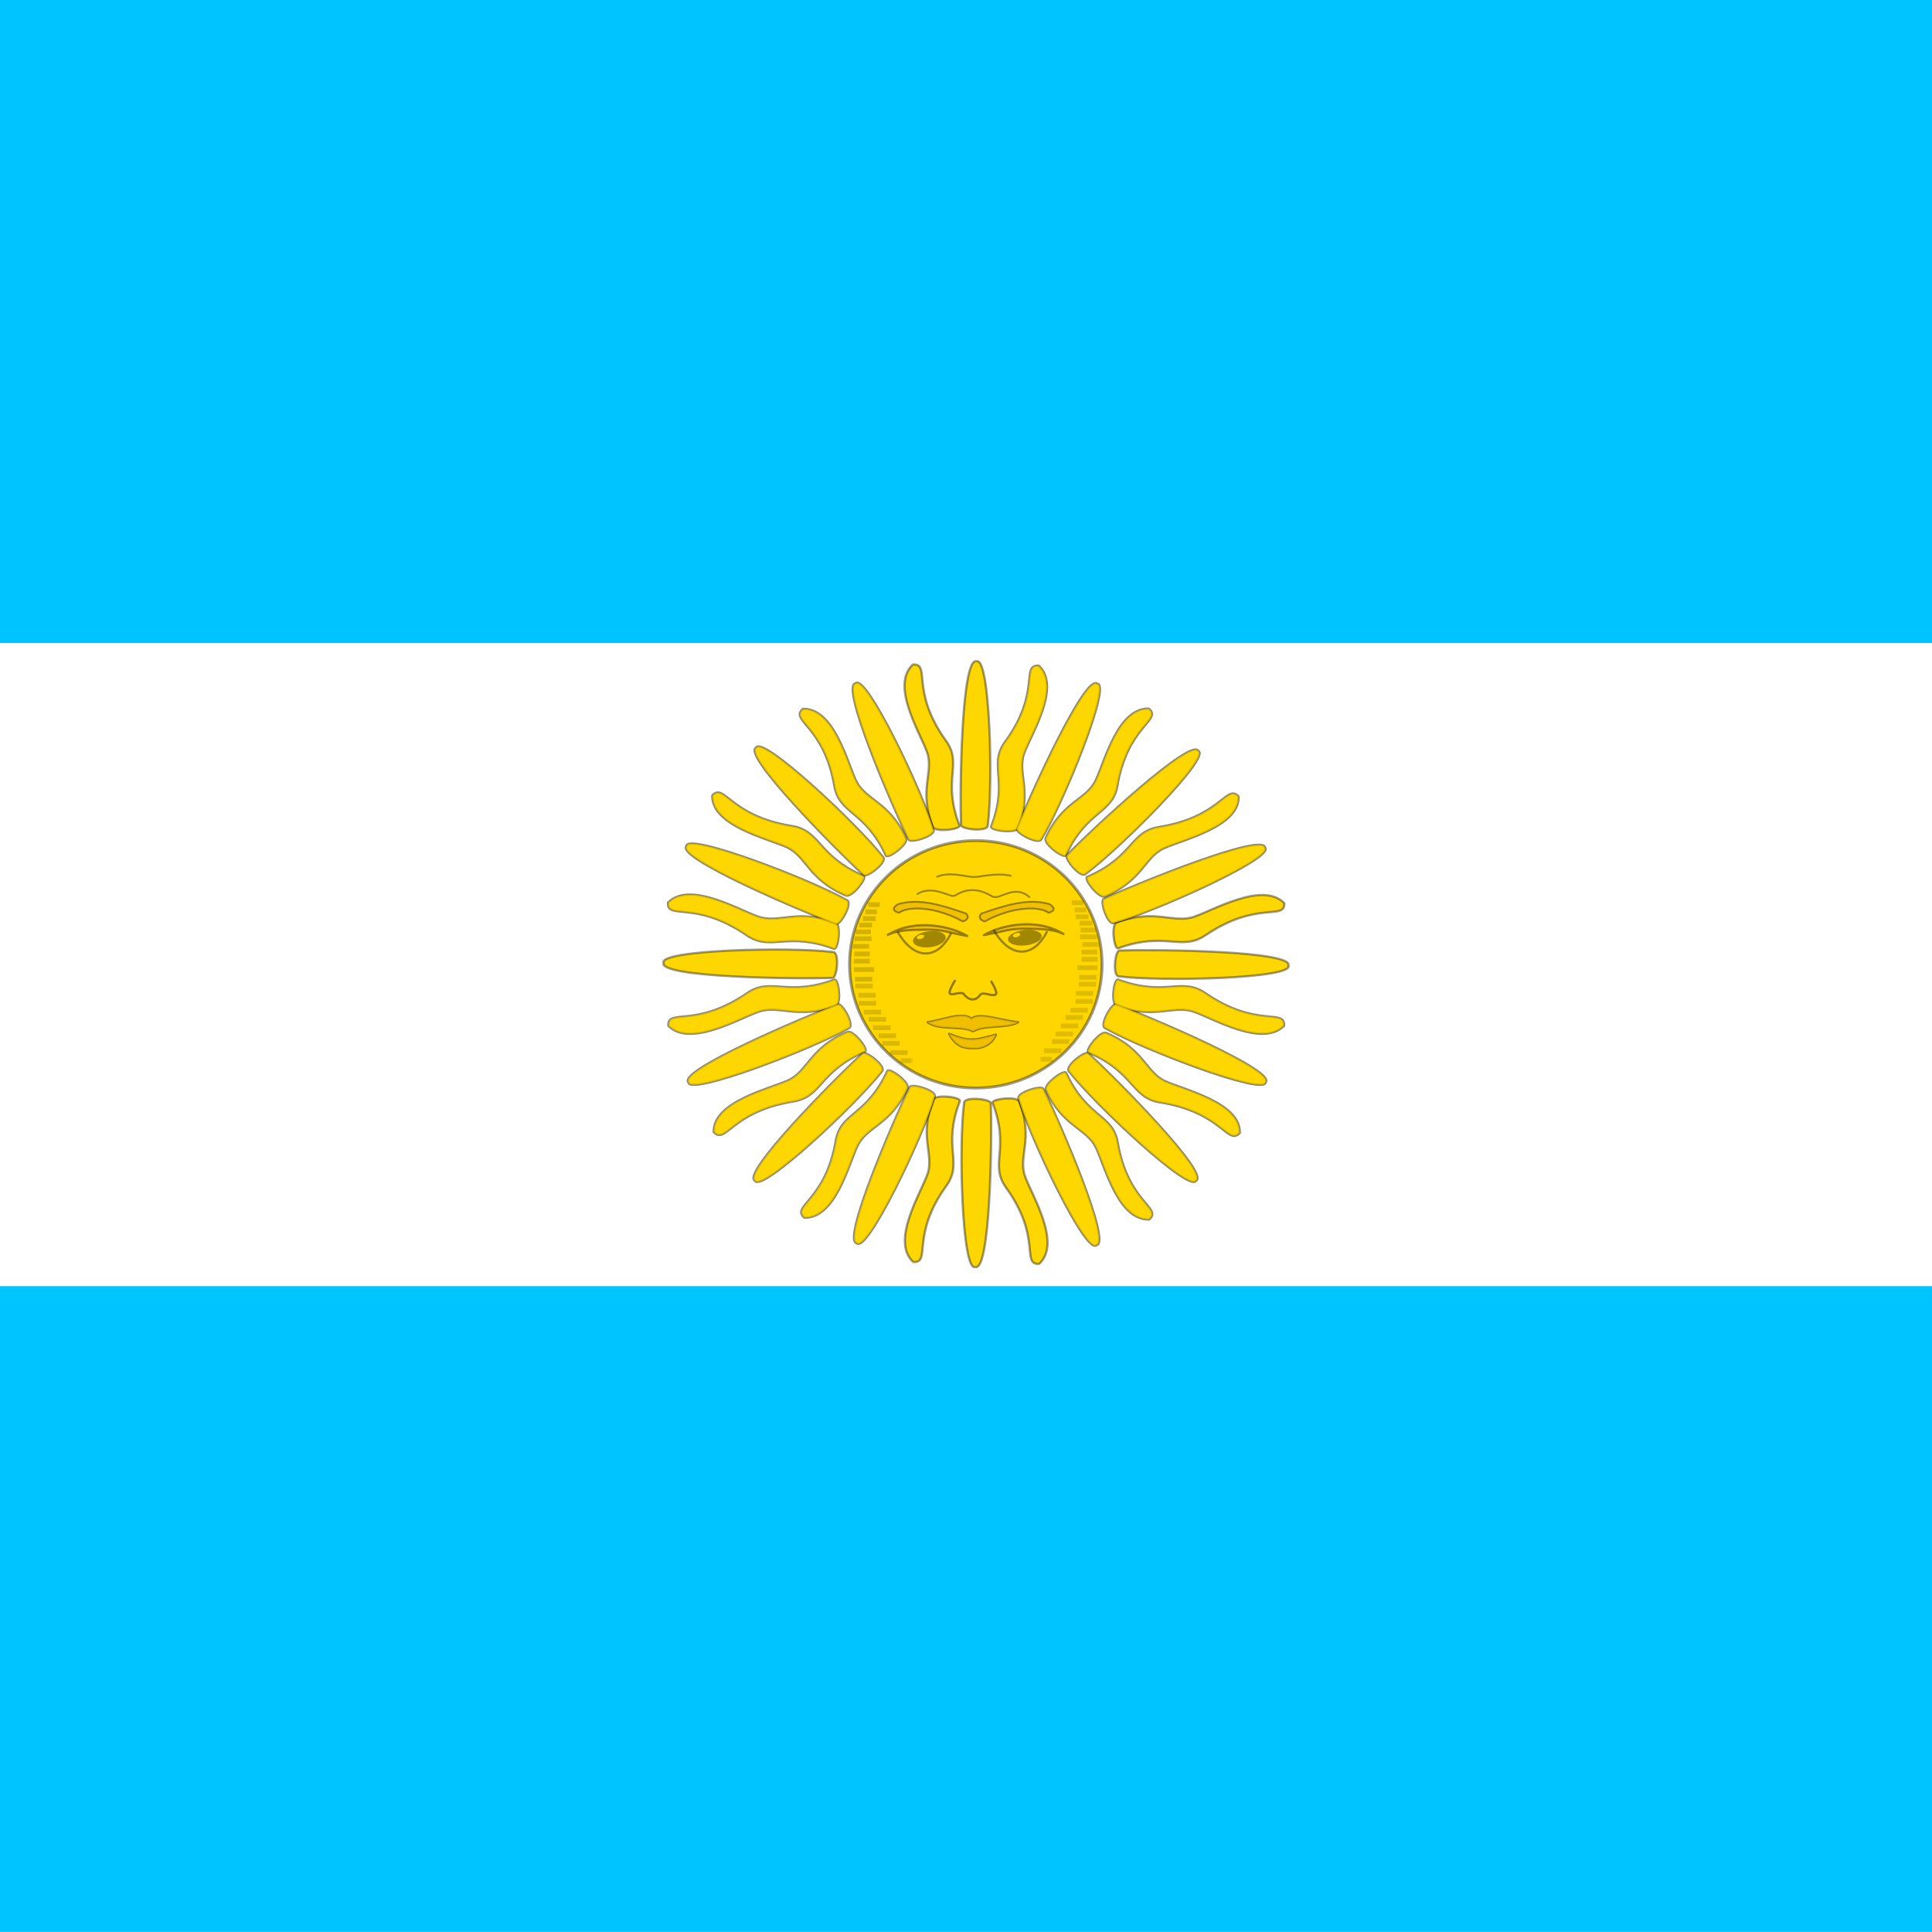
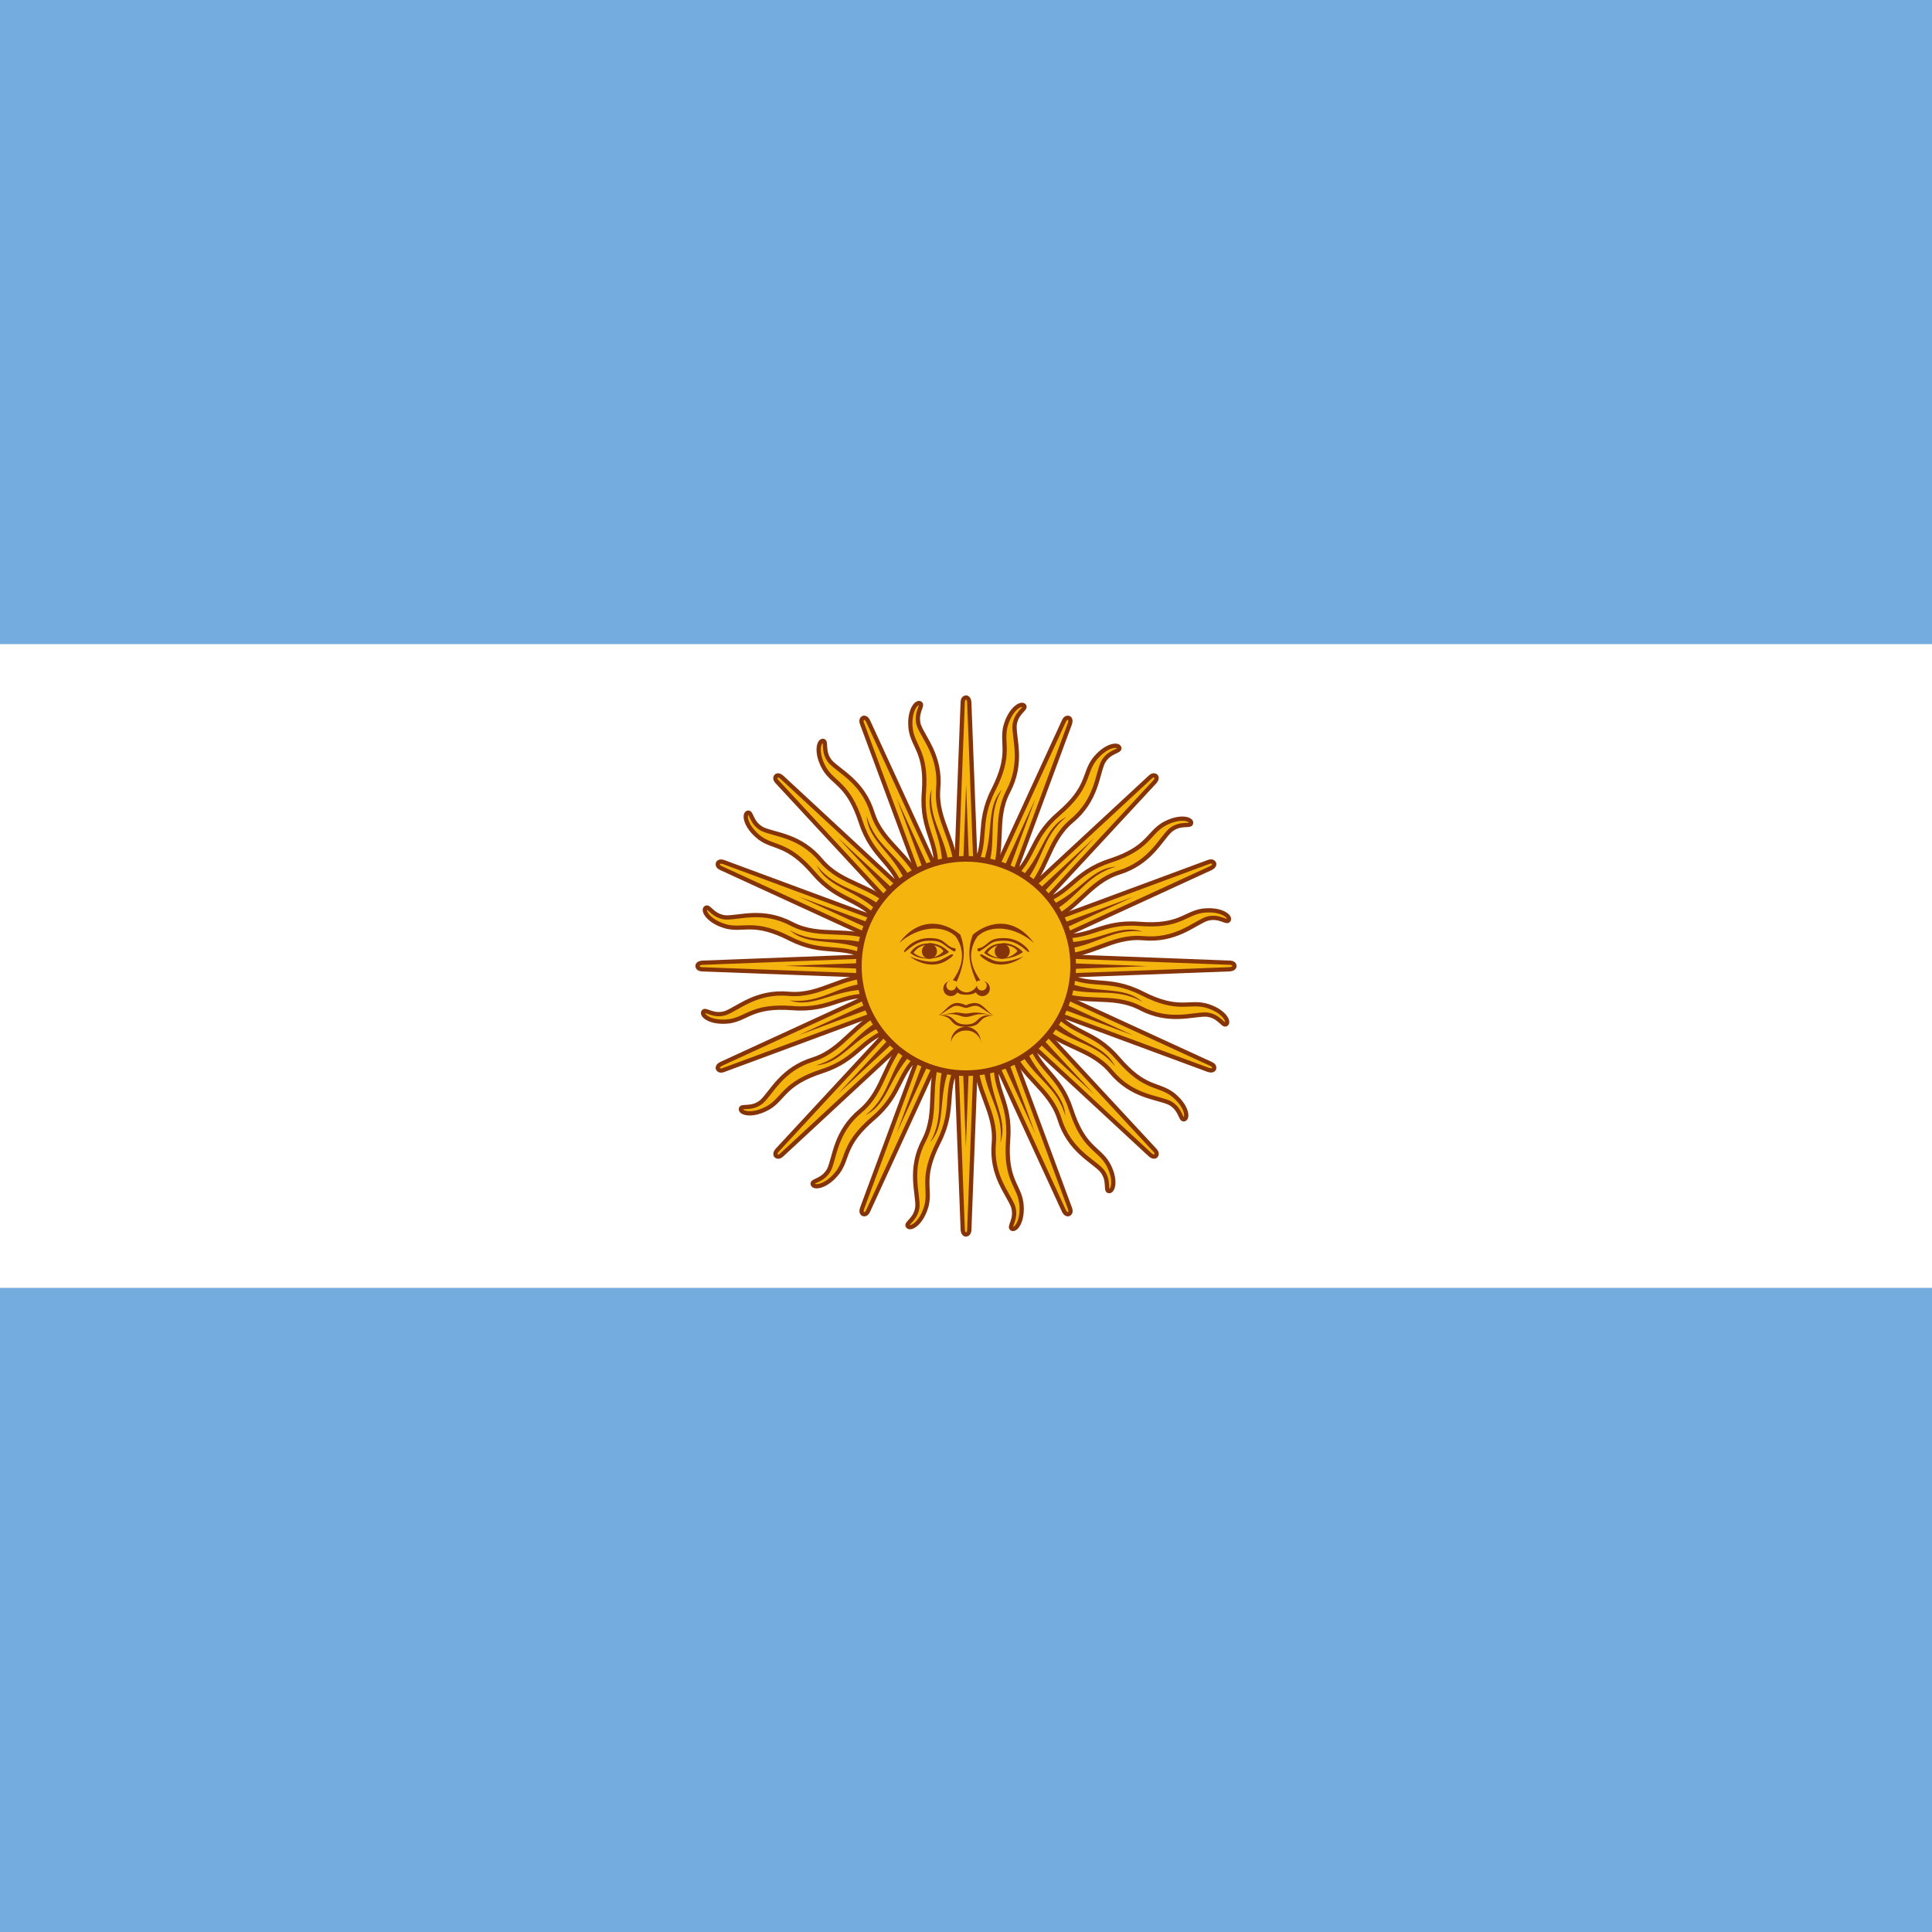
- <svg xmlns="http://www.w3.org/2000/svg" height="512" width="512">
-   <g fill-rule="evenodd" stroke-width="1pt">
-     <path fill="#00c4ff" d="M0-.01h512.003v171.125H0z" />
-     <path fill="#fff" d="M0 170.413h512.003v171.124H0z" />
-     <path fill="#00c4ff" d="M0 340.846h512.003V511.97H0z" />
+ <svg xmlns="http://www.w3.org/2000/svg" xmlns:xlink="http://www.w3.org/1999/xlink" id="flag-icon-css-ar" viewBox="0 0 512 512">
+   <path fill="#74acdf" d="M0 0h512v512H0z" />
+   <path fill="#fff" d="M0 170.7h512v170.6H0z" />
+   <g id="c" transform="translate(-153.6) scale(1.024)">
+     <path id="a" fill="#f6b40e" stroke="#85340a" stroke-width="1.1" d="M396.8 251.3l28.5 62s.5 1.2 1.3.9c.8-.4.3-1.5.3-1.5l-23.7-64m-.7 24.1c-.4 9.4 5.4 14.6 4.7 23-.8 8.5 3.8 13.2 5 16.5 1 3.3-1.3 5.2-.3 5.7s3-2.1 2.4-6.8c-.7-4.6-4.2-6-3.4-16.3.8-10.3-4.2-12.7-3-22" />
+     <use width="100%" height="100%" transform="rotate(22.5 400 250)" xlink:href="#a" />
+     <use width="100%" height="100%" transform="rotate(45 400 250)" xlink:href="#a" />
+     <use width="100%" height="100%" transform="rotate(67.5 400 250)" xlink:href="#a" />
+     <path id="b" fill="#85340a" d="M404.3 274.4c.5 9 5.6 13 4.6 21.3 2.2-6.5-3.1-11.6-2.8-21.2m-7.7-23.8l19.5 42.6-16.3-43.9" />
+     <use width="100%" height="100%" transform="rotate(22.5 400 250)" xlink:href="#b" />
+     <use width="100%" height="100%" transform="rotate(45 400 250)" xlink:href="#b" />
+     <use width="100%" height="100%" transform="rotate(67.5 400 250)" xlink:href="#b" />
  </g>
-   <path d="M382.49 221.33c0 14.564-11.864 26.37-26.5 26.37s-26.498-11.806-26.498-26.37 11.864-26.37 26.5-26.37 26.498 11.806 26.498 26.37z" stroke-opacity=".387" fill-rule="evenodd" transform="matrix(1.2625 0 0 1.2433 -190.84 -19.626)" stroke="#000" stroke-width=".625" fill="#ffd600" />
-   <path d="M364.43 195.28c-4.34-1.05-8.785.422-10.185.318-1.925 0-6.79-1.68-10.185 0M338.71 200.49c4.305-3.01 9.115 1.086 10.394.315 3.492-2.294 6.736-1.868 10.08.21 2.155 1.272 5.914-3.71 10.29.315" stroke-opacity=".387" transform="matrix(.9748 0 0 .9447 -87.223 47.64)" stroke="#000" stroke-width=".5" fill="none" />
-   <path d="M333.88 205.63c2.275-1.855 9.694-1.925 17.324 2.414 1.155-.28 1.89-1.084.945-2.204-5.74-1.995-12.425-4.515-18.585-2.625-1.68 1.19-1.26 1.96.315 2.415z" stroke-opacity=".387" fill-rule="evenodd" transform="matrix(.9748 0 0 .9447 -87.223 47.64)" stroke="#000" stroke-width=".5" fill="#efc000" />
-   <path d="M333.88 205.63c2.275-1.855 9.694-1.925 17.324 2.414 1.155-.28 1.89-1.084.945-2.204-5.74-1.995-12.425-4.515-18.585-2.625-1.68 1.19-1.26 1.96.315 2.415z" stroke-opacity=".387" fill-rule="evenodd" transform="matrix(-.9748 0 0 .9447 603.337 47.64)" stroke="#000" stroke-width=".5" fill="#efc000" />
-   <path stroke-linejoin="round" d="M330.84 211.83c7.525-4.83 17.464-2.31 21.63.315-6.09-1.155-6.196-1.68-10.606-1.785-3.115.106-7.7-.21-11.024 1.47z" stroke-opacity=".387" fill-rule="evenodd" transform="matrix(.9748 0 0 .9447 -87.223 47.64)" stroke="#000" stroke-width=".625" fill="#f0bf00" />
-   <path d="M348.06 211.3c-3.675 7.665-10.08 7.77-14.594-.42" stroke-opacity=".387" transform="matrix(.9748 0 0 .9447 -87.223 47.64)" stroke="#000" stroke-width=".625" fill="none" />
-   <path d="M250.172 249.47c-1.062 1.163-3.66 1.853-5.805 1.543s-3.02-1.503-1.96-2.665c1.063-1.162 3.662-1.852 5.806-1.542s3.022 1.503 1.96 2.665z" fill-rule="evenodd" fill-opacity=".368" />
-   <path d="M244.89 247.98c.11.27-.228.63-.755.802s-1.042.093-1.152-.177c-.11-.27.23-.63.756-.802s1.04-.093 1.15.177z" fill-rule="evenodd" fill="gold" />
-   <path d="M349.18 224.5c-4.24 7.127 1.537 2.1 2.475 4.164 1.65 1.913 3.3 1.462 4.276 0 .977-1.65 7.128 3.113 2.927-3.938" stroke-opacity=".387" transform="matrix(.9748 0 0 .9447 -87.223 47.64)" stroke="#000" stroke-width=".625" fill="none" />
-   <path stroke-linejoin="round" d="M341.64 236.31c3.638-.413 9.753-3.188 11.93-.9 1.874-2.063 8.476.6 12.714.9-3.076 1.875-9.302.6-12.265 2.588-2.89-1.763-9.267-.15-12.38-2.588z" stroke-opacity=".387" transform="matrix(.9748 0 0 .9447 -87.223 47.64)" stroke="#000" stroke-linecap="round" stroke-width=".625" fill="none" />
-   <path stroke-linejoin="round" d="M347.5 239.58c5.514 2.25 6.752 1.913 12.716.225-1.238 3.264-4.398 3.95-6.19 3.826-1.857-.12-4.388.114-6.526-4.05z" stroke-opacity=".387" transform="matrix(.9748 0 0 .9447 -87.223 47.64)" stroke="#000" stroke-width=".625" fill="none" />
-   <path stroke-linejoin="round" d="M343.17 258.06c-3.977 10.41.38 15.358-1.567 20.964-1.874 5.398-10.025 18.776-3.82 24.59 4.93.227-.853-7.377 9.01-21.456 4.576-6.595-1.195-10.77 3.626-23.707.448-1.106-6.623-2.03-7.25-.39z" stroke-opacity=".387" fill-rule="evenodd" transform="matrix(.9748 0 0 .9447 -87.223 47.64)" stroke="#000" stroke-width=".625" fill="gold" />
-   <path stroke-linejoin="round" d="M342.97 258.16c-1.528 11.683-.62 47.577 3.037 46.14 4.05 1.306 4.583-35.162 4.212-45.945-.053-1.194-7.037-1.938-7.25-.195z" stroke-opacity=".387" fill-rule="evenodd" transform="matrix(.9748 0 0 .9447 -78.82 48.29)" stroke="#000" stroke-width=".625" fill="gold" />
-   <path stroke-linejoin="round" d="M343.17 258.06c-3.977 10.41.38 15.358-1.567 20.964-1.874 5.398-10.025 18.776-3.82 24.59 4.93.227-.853-7.377 9.01-21.456 4.576-6.595-1.195-10.77 3.626-23.707.448-1.106-6.623-2.03-7.25-.39z" stroke-opacity=".387" transform="matrix(-.6968 -.6607 -.6818 .6752 655.544 340.862)" stroke="#000" stroke-width=".625" fill="none" />
-   <path stroke-linejoin="round" d="M343.17 258.06c-3.977 10.41.38 15.358-1.567 20.964-1.874 5.398-10.025 18.776-3.82 24.59 4.93.227-.853-7.377 9.01-21.456 4.576-6.595-1.195-10.77 3.626-23.707.448-1.106-6.623-2.03-7.25-.39z" stroke-opacity=".387" transform="matrix(.682 .675 -.6964 .661 170.235 -128.707)" stroke="#000" stroke-width=".625" fill="none" />
-   <path stroke-linejoin="round" d="M343.17 258.06c-3.977 10.41.38 15.358-1.567 20.964-1.874 5.398-10.025 18.776-3.82 24.59 4.93.227-.853-7.377 9.01-21.456 4.576-6.595-1.195-10.77 3.626-23.707.448-1.106-6.623-2.03-7.25-.39z" stroke-opacity=".387" transform="matrix(-.0056 -.9447 -.9748 .0054 474.993 589.288)" stroke="#000" stroke-width=".625" fill="none" />
-   <path stroke-linejoin="round" d="M342.97 258.16c-1.528 11.683-.62 47.577 3.037 46.14 4.05 1.306 4.583-35.162 4.212-45.945-.053-1.194-7.037-1.938-7.25-.195z" stroke-opacity=".387" transform="matrix(-.8943 -.376 -.388 .8666 654.602 195.86)" stroke="#000" stroke-width=".625" fill="none" />
-   <path stroke-linejoin="round" d="M342.97 258.16c-1.528 11.683-.62 47.577 3.037 46.14 4.05 1.306 4.583-35.162 4.212-45.945-.053-1.194-7.037-1.938-7.25-.195z" stroke-opacity=".387" transform="matrix(-.6944 -.663 -.6842 .673 648.558 337.493)" stroke="#000" stroke-width=".625" fill="none" />
-   <path stroke-linejoin="round" d="M342.97 258.16c-1.528 11.683-.62 47.577 3.037 46.14 4.05 1.306 4.583-35.162 4.212-45.945-.053-1.194-7.037-1.938-7.25-.195z" stroke-opacity=".387" transform="matrix(-.381 -.8696 -.8973 .369 587.322 475.4)" stroke="#000" stroke-width=".625" fill="none" />
-   <path d="M349.18 224.5c-4.24 7.127 1.537 2.1 2.475 4.164 1.65 1.913 3.3 1.462 4.276 0 .977-1.65 7.128 3.113 2.927-3.938" stroke-opacity=".082" transform="matrix(.9748 0 0 .9447 -87.223 47.64)" stroke="#000" stroke-width=".625" fill="none" />
-   <path stroke-linejoin="round" d="M341.64 236.31c3.638-.413 9.753-3.188 11.93-.9 1.874-2.063 8.476.6 12.714.9-3.076 1.875-9.302.6-12.265 2.588-2.89-1.763-9.267-.15-12.38-2.588z" stroke-opacity=".082" fill-rule="evenodd" transform="matrix(.9748 0 0 .9447 -87.223 47.64)" stroke="#000" stroke-linecap="round" stroke-width=".625" fill="#f0bf00" />
-   <path stroke-linejoin="round" d="M347.5 239.58c5.514 2.25 6.752 1.913 12.716.225-1.238 3.264-4.398 3.95-6.19 3.826-1.857-.12-4.388.114-6.526-4.05z" stroke-opacity=".082" fill-rule="evenodd" transform="matrix(.9748 0 0 .9447 -87.223 47.64)" stroke="#000" stroke-width=".625" fill="#f0bf00" />
-   <path stroke-linejoin="round" d="M343.17 258.06c-3.977 10.41.38 15.358-1.567 20.964-1.874 5.398-10.025 18.776-3.82 24.59 4.93.227-.853-7.377 9.01-21.456 4.576-6.595-1.195-10.77 3.626-23.707.448-1.106-6.623-2.03-7.25-.39z" stroke-opacity=".149" fill-rule="evenodd" transform="matrix(-.6968 -.6607 -.6818 .6752 655.544 340.862)" stroke="#000" stroke-width=".625" fill="gold" />
-   <path stroke-linejoin="round" d="M343.17 258.06c-3.977 10.41.38 15.358-1.567 20.964-1.874 5.398-10.025 18.776-3.82 24.59 4.93.227-.853-7.377 9.01-21.456 4.576-6.595-1.195-10.77 3.626-23.707.448-1.106-6.623-2.03-7.25-.39z" stroke-opacity=".149" fill-rule="evenodd" transform="matrix(.682 .675 -.6964 .661 170.235 -128.707)" stroke="#000" stroke-width=".625" fill="gold" />
-   <path stroke-linejoin="round" d="M343.17 258.06c-3.977 10.41.38 15.358-1.567 20.964-1.874 5.398-10.025 18.776-3.82 24.59 4.93.227-.853-7.377 9.01-21.456 4.576-6.595-1.195-10.77 3.626-23.707.448-1.106-6.623-2.03-7.25-.39z" stroke-opacity=".149" fill-rule="evenodd" transform="matrix(-.0056 -.9447 -.9748 .0054 474.993 589.288)" stroke="#000" stroke-width=".625" fill="gold" />
-   <path stroke-linejoin="round" d="M342.97 258.16c-1.528 11.683-.62 47.577 3.037 46.14 4.05 1.306 4.583-35.162 4.212-45.945-.053-1.194-7.037-1.938-7.25-.195z" stroke-opacity=".149" fill-rule="evenodd" transform="matrix(-.8943 -.376 -.388 .8666 654.602 195.86)" stroke="#000" stroke-width=".625" fill="gold" />
-   <path stroke-linejoin="round" d="M342.97 258.16c-1.528 11.683-.62 47.577 3.037 46.14 4.05 1.306 4.583-35.162 4.212-45.945-.053-1.194-7.037-1.938-7.25-.195z" stroke-opacity=".149" fill-rule="evenodd" transform="matrix(-.6944 -.663 -.6842 .673 648.558 337.493)" stroke="#000" stroke-width=".625" fill="gold" />
-   <path stroke-linejoin="round" d="M342.97 258.16c-1.528 11.683-.62 47.577 3.037 46.14 4.05 1.306 4.583-35.162 4.212-45.945-.053-1.194-7.037-1.938-7.25-.195z" stroke-opacity=".149" fill-rule="evenodd" transform="matrix(-.381 -.8696 -.8973 .369 587.322 475.4)" stroke="#000" stroke-width=".625" fill="gold" />
-   <path stroke-linejoin="round" d="M342.97 258.16c-1.528 11.683-.62 47.577 3.037 46.14 4.05 1.306 4.583-35.162 4.212-45.945-.053-1.194-7.037-1.938-7.25-.195z" stroke-opacity=".387" fill-rule="evenodd" transform="matrix(0 -.9447 .9748 0 44.815 582.748)" stroke="#000" stroke-width=".625" fill="gold" />
-   <path stroke-linejoin="round" d="M343.17 258.06c-3.977 10.41.38 15.358-1.567 20.964-1.874 5.398-10.025 18.776-3.82 24.59 4.93.227-.853-7.377 9.01-21.456 4.576-6.595-1.195-10.77 3.626-23.707.448-1.106-6.623-2.03-7.25-.39z" stroke-opacity=".387" fill-rule="evenodd" transform="matrix(-.9748 0 0 .9447 604.637 48.13)" stroke="#000" stroke-width=".625" fill="gold" />
-   <path stroke-linejoin="round" d="M343.17 258.06c-3.977 10.41.38 15.358-1.567 20.964-1.874 5.398-10.025 18.776-3.82 24.59 4.93.227-.853-7.377 9.01-21.456 4.576-6.595-1.195-10.77 3.626-23.707.448-1.106-6.623-2.03-7.25-.39z" stroke-opacity=".387" fill-rule="evenodd" transform="matrix(.6968 -.6607 .6818 .6752 -137.85 341.345)" stroke="#000" stroke-width=".625" fill="gold" />
-   <path stroke-linejoin="round" d="M343.17 258.06c-3.977 10.41.38 15.358-1.567 20.964-1.874 5.398-10.025 18.776-3.82 24.59 4.93.227-.853-7.377 9.01-21.456 4.576-6.595-1.195-10.77 3.626-23.707.448-1.106-6.623-2.03-7.25-.39z" stroke-opacity=".387" fill-rule="evenodd" transform="matrix(-.682 .675 .6964 .661 347.467 -128.463)" stroke="#000" stroke-width=".625" fill="gold" />
-   <path stroke-linejoin="round" d="M343.17 258.06c-3.977 10.41.38 15.358-1.567 20.964-1.874 5.398-10.025 18.776-3.82 24.59 4.93.227-.853-7.377 9.01-21.456 4.576-6.595-1.195-10.77 3.626-23.707.448-1.106-6.623-2.03-7.25-.39z" stroke-opacity=".387" fill-rule="evenodd" transform="matrix(.0056 -.9447 .9748 .0054 42.424 589.288)" stroke="#000" stroke-width=".625" fill="gold" />
-   <path stroke-linejoin="round" d="M342.97 258.16c-1.528 11.683-.62 47.577 3.037 46.14 4.05 1.306 4.583-35.162 4.212-45.945-.053-1.194-7.037-1.938-7.25-.195z" stroke-opacity=".387" fill-rule="evenodd" transform="matrix(.8943 -.376 .388 .8666 -136.957 196.355)" stroke="#000" stroke-width=".625" fill="gold" />
-   <path stroke-linejoin="round" d="M342.97 258.16c-1.528 11.683-.62 47.577 3.037 46.14 4.05 1.306 4.583-35.162 4.212-45.945-.053-1.194-7.037-1.938-7.25-.195z" stroke-opacity=".387" fill-rule="evenodd" transform="matrix(.6944 -.663 .6842 .673 -131.525 337.493)" stroke="#000" stroke-width=".625" fill="gold" />
-   <path stroke-linejoin="round" d="M342.97 258.16c-1.528 11.683-.62 47.577 3.037 46.14 4.05 1.306 4.583-35.162 4.212-45.945-.053-1.194-7.037-1.938-7.25-.195z" stroke-opacity=".387" fill-rule="evenodd" transform="matrix(.381 -.8696 .8973 .369 -69.485 475.4)" stroke="#000" stroke-width=".625" fill="gold" />
-   <path stroke-linejoin="round" d="M343.17 258.06c-3.977 10.41.38 15.358-1.567 20.964-1.874 5.398-10.025 18.776-3.82 24.59 4.93.227-.853-7.377 9.01-21.456 4.576-6.595-1.195-10.77 3.626-23.707.448-1.106-6.623-2.03-7.25-.39z" stroke-opacity=".149" fill-rule="evenodd" transform="matrix(.6968 -.6607 .6818 .6752 -137.85 341.345)" stroke="#000" stroke-width=".625" fill="gold" />
-   <path stroke-linejoin="round" d="M343.17 258.06c-3.977 10.41.38 15.358-1.567 20.964-1.874 5.398-10.025 18.776-3.82 24.59 4.93.227-.853-7.377 9.01-21.456 4.576-6.595-1.195-10.77 3.626-23.707.448-1.106-6.623-2.03-7.25-.39z" stroke-opacity=".149" fill-rule="evenodd" transform="matrix(-.682 .675 .6964 .661 347.467 -128.463)" stroke="#000" stroke-width=".625" fill="gold" />
-   <path stroke-linejoin="round" d="M343.17 258.06c-3.977 10.41.38 15.358-1.567 20.964-1.874 5.398-10.025 18.776-3.82 24.59 4.93.227-.853-7.377 9.01-21.456 4.576-6.595-1.195-10.77 3.626-23.707.448-1.106-6.623-2.03-7.25-.39z" stroke-opacity=".149" fill-rule="evenodd" transform="matrix(.0056 -.9447 .9748 .0054 42.424 589.288)" stroke="#000" stroke-width=".625" fill="gold" />
-   <path stroke-linejoin="round" d="M342.97 258.16c-1.528 11.683-.62 47.577 3.037 46.14 4.05 1.306 4.583-35.162 4.212-45.945-.053-1.194-7.037-1.938-7.25-.195z" stroke-opacity=".149" fill-rule="evenodd" transform="matrix(.8943 -.376 .388 .8666 -136.957 196.355)" stroke="#000" stroke-width=".625" fill="gold" />
-   <path stroke-linejoin="round" d="M342.97 258.16c-1.528 11.683-.62 47.577 3.037 46.14 4.05 1.306 4.583-35.162 4.212-45.945-.053-1.194-7.037-1.938-7.25-.195z" stroke-opacity=".149" fill-rule="evenodd" transform="matrix(.6944 -.663 .6842 .673 -131.525 337.493)" stroke="#000" stroke-width=".625" fill="gold" />
-   <path stroke-linejoin="round" d="M342.97 258.16c-1.528 11.683-.62 47.577 3.037 46.14 4.05 1.306 4.583-35.162 4.212-45.945-.053-1.194-7.037-1.938-7.25-.195z" stroke-opacity=".149" fill-rule="evenodd" transform="matrix(.381 -.8696 .8973 .369 -69.485 475.4)" stroke="#000" stroke-width=".625" fill="gold" />
-   <path stroke-linejoin="round" d="M342.97 258.16c-1.528 11.683-.62 47.577 3.037 46.14 4.05 1.306 4.583-35.162 4.212-45.945-.053-1.194-7.037-1.938-7.25-.195z" stroke-opacity=".387" fill-rule="evenodd" transform="matrix(0 .9447 -.9748 0 472.49 -71.697)" stroke="#000" stroke-width=".625" fill="gold" />
-   <path stroke-linejoin="round" d="M343.17 258.06c-3.977 10.41.38 15.358-1.567 20.964-1.874 5.398-10.025 18.776-3.82 24.59 4.93.227-.853-7.377 9.01-21.456 4.576-6.595-1.195-10.77 3.626-23.707.448-1.106-6.623-2.03-7.25-.39z" stroke-opacity=".387" fill-rule="evenodd" transform="matrix(.9748 0 0 -.9447 -87.32 462.914)" stroke="#000" stroke-width=".625" fill="gold" />
-   <path stroke-linejoin="round" d="M343.17 258.06c-3.977 10.41.38 15.358-1.567 20.964-1.874 5.398-10.025 18.776-3.82 24.59 4.93.227-.853-7.377 9.01-21.456 4.576-6.595-1.195-10.77 3.626-23.707.448-1.106-6.623-2.03-7.25-.39z" stroke-opacity=".387" fill-rule="evenodd" transform="matrix(-.6968 .6607 -.6818 -.6752 655.16 169.7)" stroke="#000" stroke-width=".625" fill="gold" />
-   <path stroke-linejoin="round" d="M343.17 258.06c-3.977 10.41.38 15.358-1.567 20.964-1.874 5.398-10.025 18.776-3.82 24.59 4.93.227-.853-7.377 9.01-21.456 4.576-6.595-1.195-10.77 3.626-23.707.448-1.106-6.623-2.03-7.25-.39z" stroke-opacity=".387" fill-rule="evenodd" transform="matrix(.682 -.675 -.6964 -.661 169.85 639.513)" stroke="#000" stroke-width=".625" fill="gold" />
-   <path stroke-linejoin="round" d="M343.17 258.06c-3.977 10.41.38 15.358-1.567 20.964-1.874 5.398-10.025 18.776-3.82 24.59 4.93.227-.853-7.377 9.01-21.456 4.576-6.595-1.195-10.77 3.626-23.707.448-1.106-6.623-2.03-7.25-.39z" stroke-opacity=".387" fill-rule="evenodd" transform="matrix(-.0056 .9447 -.9748 -.0054 474.894 -78.248)" stroke="#000" stroke-width=".625" fill="gold" />
-   <path stroke-linejoin="round" d="M342.97 258.16c-1.528 11.683-.62 47.577 3.037 46.14 4.05 1.306 4.583-35.162 4.212-45.945-.053-1.194-7.037-1.938-7.25-.195z" stroke-opacity=".387" fill-rule="evenodd" transform="matrix(-.8943 .376 -.388 -.8666 654.268 314.703)" stroke="#000" stroke-width=".625" fill="gold" />
-   <path stroke-linejoin="round" d="M342.97 258.16c-1.528 11.683-.62 47.577 3.037 46.14 4.05 1.306 4.583-35.162 4.212-45.945-.053-1.194-7.037-1.938-7.25-.195z" stroke-opacity=".387" fill-rule="evenodd" transform="matrix(-.6944 .663 -.6842 -.673 648.843 173.552)" stroke="#000" stroke-width=".625" fill="gold" />
-   <path stroke-linejoin="round" d="M342.97 258.16c-1.528 11.683-.62 47.577 3.037 46.14 4.05 1.306 4.583-35.162 4.212-45.945-.053-1.194-7.037-1.938-7.25-.195z" stroke-opacity=".387" fill-rule="evenodd" transform="matrix(-.381 .8696 -.8973 -.369 586.8 35.64)" stroke="#000" stroke-width=".625" fill="gold" />
-   <path stroke-linejoin="round" d="M343.17 258.06c-3.977 10.41.38 15.358-1.567 20.964-1.874 5.398-10.025 18.776-3.82 24.59 4.93.227-.853-7.377 9.01-21.456 4.576-6.595-1.195-10.77 3.626-23.707.448-1.106-6.623-2.03-7.25-.39z" stroke-opacity=".149" fill-rule="evenodd" transform="matrix(-.6968 .6607 -.6818 -.6752 655.16 169.7)" stroke="#000" stroke-width=".625" fill="gold" />
-   <path stroke-linejoin="round" d="M343.17 258.06c-3.977 10.41.38 15.358-1.567 20.964-1.874 5.398-10.025 18.776-3.82 24.59 4.93.227-.853-7.377 9.01-21.456 4.576-6.595-1.195-10.77 3.626-23.707.448-1.106-6.623-2.03-7.25-.39z" stroke-opacity=".149" fill-rule="evenodd" transform="matrix(.682 -.675 -.6964 -.661 169.85 639.513)" stroke="#000" stroke-width=".625" fill="gold" />
-   <path stroke-linejoin="round" d="M343.17 258.06c-3.977 10.41.38 15.358-1.567 20.964-1.874 5.398-10.025 18.776-3.82 24.59 4.93.227-.853-7.377 9.01-21.456 4.576-6.595-1.195-10.77 3.626-23.707.448-1.106-6.623-2.03-7.25-.39z" stroke-opacity=".149" fill-rule="evenodd" transform="matrix(-.0056 .9447 -.9748 -.0054 474.894 -78.248)" stroke="#000" stroke-width=".625" fill="gold" />
-   <path stroke-linejoin="round" d="M342.97 258.16c-1.528 11.683-.62 47.577 3.037 46.14 4.05 1.306 4.583-35.162 4.212-45.945-.053-1.194-7.037-1.938-7.25-.195z" stroke-opacity=".149" fill-rule="evenodd" transform="matrix(-.8943 .376 -.388 -.8666 654.268 314.703)" stroke="#000" stroke-width=".625" fill="gold" />
-   <path stroke-linejoin="round" d="M342.97 258.16c-1.528 11.683-.62 47.577 3.037 46.14 4.05 1.306 4.583-35.162 4.212-45.945-.053-1.194-7.037-1.938-7.25-.195z" stroke-opacity=".149" fill-rule="evenodd" transform="matrix(-.6944 .663 -.6842 -.673 648.843 173.552)" stroke="#000" stroke-width=".625" fill="gold" />
-   <path stroke-linejoin="round" d="M342.97 258.16c-1.528 11.683-.62 47.577 3.037 46.14 4.05 1.306 4.583-35.162 4.212-45.945-.053-1.194-7.037-1.938-7.25-.195z" stroke-opacity=".149" fill-rule="evenodd" transform="matrix(-.381 .8696 -.8973 -.369 586.8 35.64)" stroke="#000" stroke-width=".625" fill="gold" />
-   <path stroke-linejoin="round" d="M342.97 258.16c-1.528 11.683-.62 47.577 3.037 46.14 4.05 1.306 4.583-35.162 4.212-45.945-.053-1.194-7.037-1.938-7.25-.195z" stroke-opacity=".387" fill-rule="evenodd" transform="matrix(-.9748 0 0 -.9447 596.078 462.74)" stroke="#000" stroke-width=".625" fill="gold" />
-   <path stroke-linejoin="round" d="M343.17 258.06c-3.977 10.41.38 15.358-1.567 20.964-1.874 5.398-10.025 18.776-3.82 24.59 4.93.227-.853-7.377 9.01-21.456 4.576-6.595-1.195-10.77 3.626-23.707.448-1.106-6.623-2.03-7.25-.39z" stroke-opacity=".387" fill-rule="evenodd" transform="matrix(0 .9447 .9748 0 44.394 -79.747)" stroke="#000" stroke-width=".625" fill="gold" />
-   <path stroke-linejoin="round" d="M343.17 258.06c-3.977 10.41.38 15.358-1.567 20.964-1.874 5.398-10.025 18.776-3.82 24.59 4.93.227-.853-7.377 9.01-21.456 4.576-6.595-1.195-10.77 3.626-23.707.448-1.106-6.623-2.03-7.25-.39z" stroke-opacity=".387" fill-rule="evenodd" transform="matrix(-.6818 -.6752 .6968 -.6607 346.97 639.76)" stroke="#000" stroke-width=".625" fill="gold" />
-   <path stroke-linejoin="round" d="M343.17 258.06c-3.977 10.41.38 15.358-1.567 20.964-1.874 5.398-10.025 18.776-3.82 24.59 4.93.227-.853-7.377 9.01-21.456 4.576-6.595-1.195-10.77 3.626-23.707.448-1.106-6.623-2.03-7.25-.39z" stroke-opacity=".387" fill-rule="evenodd" transform="matrix(.6964 .661 .682 -.675 -137.843 169.465)" stroke="#000" stroke-width=".625" fill="gold" />
-   <path stroke-linejoin="round" d="M343.17 258.06c-3.977 10.41.38 15.358-1.567 20.964-1.874 5.398-10.025 18.776-3.82 24.59 4.93.227-.853-7.377 9.01-21.456 4.576-6.595-1.195-10.77 3.626-23.707.448-1.106-6.623-2.03-7.25-.39z" stroke-opacity=".387" fill-rule="evenodd" transform="matrix(-.9748 -.0054 .0056 -.9447 602.83 465.07)" stroke="#000" stroke-width=".625" fill="gold" />
-   <path stroke-linejoin="round" d="M342.97 258.16c-1.528 11.683-.62 47.577 3.037 46.14 4.05 1.306 4.583-35.162 4.212-45.945-.053-1.194-7.037-1.938-7.25-.195z" stroke-opacity=".387" fill-rule="evenodd" transform="matrix(-.388 -.8666 .8943 -.376 197.336 638.894)" stroke="#000" stroke-width=".625" fill="gold" />
-   <path stroke-linejoin="round" d="M342.97 258.16c-1.528 11.683-.62 47.577 3.037 46.14 4.05 1.306 4.583-35.162 4.212-45.945-.053-1.194-7.037-1.938-7.25-.195z" stroke-opacity=".387" fill-rule="evenodd" transform="matrix(-.6842 -.673 .6944 -.663 342.983 633.63)" stroke="#000" stroke-width=".625" fill="gold" />
-   <path stroke-linejoin="round" d="M342.97 258.16c-1.528 11.683-.62 47.577 3.037 46.14 4.05 1.306 4.583-35.162 4.212-45.945-.053-1.194-7.037-1.938-7.25-.195z" stroke-opacity=".387" fill-rule="evenodd" transform="matrix(-.8973 -.369 .381 -.8696 485.31 573.508)" stroke="#000" stroke-width=".625" fill="gold" />
-   <path stroke-linejoin="round" d="M343.17 258.06c-3.977 10.41.38 15.358-1.567 20.964-1.874 5.398-10.025 18.776-3.82 24.59 4.93.227-.853-7.377 9.01-21.456 4.576-6.595-1.195-10.77 3.626-23.707.448-1.106-6.623-2.03-7.25-.39z" stroke-opacity=".149" fill-rule="evenodd" transform="matrix(-.6818 -.6752 .6968 -.6607 346.97 639.76)" stroke="#000" stroke-width=".625" fill="gold" />
-   <path stroke-linejoin="round" d="M343.17 258.06c-3.977 10.41.38 15.358-1.567 20.964-1.874 5.398-10.025 18.776-3.82 24.59 4.93.227-.853-7.377 9.01-21.456 4.576-6.595-1.195-10.77 3.626-23.707.448-1.106-6.623-2.03-7.25-.39z" stroke-opacity=".149" fill-rule="evenodd" transform="matrix(.6964 .661 .682 -.675 -137.843 169.465)" stroke="#000" stroke-width=".625" fill="gold" />
-   <path stroke-linejoin="round" d="M343.17 258.06c-3.977 10.41.38 15.358-1.567 20.964-1.874 5.398-10.025 18.776-3.82 24.59 4.93.227-.853-7.377 9.01-21.456 4.576-6.595-1.195-10.77 3.626-23.707.448-1.106-6.623-2.03-7.25-.39z" stroke-opacity=".149" fill-rule="evenodd" transform="matrix(-.9748 -.0054 .0056 -.9447 602.83 465.07)" stroke="#000" stroke-width=".625" fill="gold" />
-   <path stroke-linejoin="round" d="M342.97 258.16c-1.528 11.683-.62 47.577 3.037 46.14 4.05 1.306 4.583-35.162 4.212-45.945-.053-1.194-7.037-1.938-7.25-.195z" stroke-opacity=".149" fill-rule="evenodd" transform="matrix(-.388 -.8666 .8943 -.376 197.336 638.894)" stroke="#000" stroke-width=".625" fill="gold" />
-   <path stroke-linejoin="round" d="M342.97 258.16c-1.528 11.683-.62 47.577 3.037 46.14 4.05 1.306 4.583-35.162 4.212-45.945-.053-1.194-7.037-1.938-7.25-.195z" stroke-opacity=".149" fill-rule="evenodd" transform="matrix(-.6842 -.673 .6944 -.663 342.983 633.63)" stroke="#000" stroke-width=".625" fill="gold" />
-   <path stroke-linejoin="round" d="M342.97 258.16c-1.528 11.683-.62 47.577 3.037 46.14 4.05 1.306 4.583-35.162 4.212-45.945-.053-1.194-7.037-1.938-7.25-.195z" stroke-opacity=".149" fill-rule="evenodd" transform="matrix(-.8973 -.369 .381 -.8696 485.31 573.508)" stroke="#000" stroke-width=".625" fill="gold" />
-   <path d="M328.14 202.55h-3.15" stroke-opacity=".171" transform="matrix(.9748 0 0 .9447 -86.718 48.374)" stroke="#000" stroke-width="1pt" fill="none" />
-   <path d="M328.14 202.55h-3.15" stroke-opacity=".171" transform="matrix(.9748 0 0 .9447 -87.486 50.286)" stroke="#000" stroke-width="1pt" fill="none" />
-   <path d="M328.14 202.55h-3.15" stroke-opacity=".171" transform="matrix(1.0793 0 0 .9447 -122.09 52.094)" stroke="#000" stroke-width="1pt" fill="none" />
-   <path d="M328.14 202.55h-3.15" stroke-opacity=".171" transform="matrix(1.0793 0 0 .9447 -123.073 53.795)" stroke="#000" stroke-width="1pt" fill="none" />
-   <path d="M328.14 202.55h-3.15" stroke-opacity=".171" transform="matrix(1.288 0 0 .9447 -191.837 55.603)" stroke="#000" stroke-width="1pt" fill="none" />
-   <path d="M328.14 202.55h-3.15" stroke-opacity=".171" transform="matrix(1.4274 0 0 .9447 -237.42 57.41)" stroke="#000" stroke-width="1pt" fill="none" />
-   <path d="M328.14 202.55h-3.15" stroke-opacity=".171" transform="matrix(1.3578 0 0 .9447 -215.23 59.43)" stroke="#000" stroke-width="1pt" fill="none" />
-   <path d="M328.14 202.55h-3.15" stroke-opacity=".171" transform="matrix(1.323 0 0 .9447 -203.585 61.45)" stroke="#000" stroke-width="1pt" fill="none" />
-   <path d="M328.14 202.55h-3.15" stroke-opacity=".171" transform="matrix(1.3578 0 0 .9447 -215.01 63.362)" stroke="#000" stroke-width="1pt" fill="none" />
-   <path d="M328.14 202.55h-3.15" stroke-opacity=".171" transform="matrix(1.706 0 0 .9447 -328.153 65.594)" stroke="#000" stroke-width="1pt" fill="none" />
-   <path d="M328.14 202.55h-3.15" stroke-opacity=".171" transform="matrix(1.4622 0 0 .9447 -248.62 68.146)" stroke="#000" stroke-width="1pt" fill="none" />
-   <path d="M328.14 202.55h-3.15" stroke-opacity=".078" transform="matrix(1.4622 0 0 .9447 -248.51 69.953)" stroke="#000" stroke-width="1pt" fill="none" />
-   <path d="M328.14 202.55h-3.15" stroke-opacity=".078" transform="matrix(1.4622 0 0 .9447 -247.743 72.398)" stroke="#000" stroke-width="1pt" fill="none" />
-   <path d="M328.14 202.55h-3.15" stroke-opacity=".078" transform="matrix(1.4622 0 0 .9447 -247.634 74.525)" stroke="#000" stroke-width="1pt" fill="none" />
-   <path d="M328.14 202.55h-3.15" stroke-opacity=".078" transform="matrix(1.4622 0 0 .9447 -246.317 76.863)" stroke="#000" stroke-width="1pt" fill="none" />
-   <path d="M328.14 202.55h-3.15" stroke-opacity=".078" transform="matrix(1.4622 0 0 .9447 -245 78.777)" stroke="#000" stroke-width="1pt" fill="none" />
-   <path d="M328.14 202.55h-3.15" stroke-opacity=".078" transform="matrix(1.4622 0 0 .9447 -243.794 81.01)" stroke="#000" stroke-width="1pt" fill="none" />
-   <path d="M328.14 202.55h-3.15" stroke-opacity=".078" transform="matrix(1.4622 0 0 .9447 -242.367 83.134)" stroke="#000" stroke-width="1pt" fill="none" />
-   <path d="M328.14 202.55h-3.15" stroke-opacity=".078" transform="matrix(1.4622 0 0 .9447 -241.38 85.153)" stroke="#000" stroke-width="1pt" fill="none" />
-   <path d="M328.14 202.55h-3.15" stroke-opacity=".078" transform="matrix(1.4622 0 0 .9447 -239.297 87.605)" stroke="#000" stroke-width="1pt" fill="none" />
-   <path d="M328.14 202.55h-3.15" stroke-opacity=".078" transform="matrix(.94 0 0 .9447 -67.058 89.835)" stroke="#000" stroke-width="1pt" fill="none" />
-   <path d="M328.14 202.55h-3.15" stroke-opacity=".078" transform="matrix(1.4622 0 0 .9447 -248.51 69.953)" stroke="#000" stroke-width="1pt" fill="none" />
-   <path d="M328.14 202.55h-3.15" stroke-opacity=".078" transform="matrix(1.4622 0 0 .9447 -247.743 72.398)" stroke="#000" stroke-width="1pt" fill="none" />
-   <path d="M328.14 202.55h-3.15" stroke-opacity=".078" transform="matrix(1.4622 0 0 .9447 -247.634 74.525)" stroke="#000" stroke-width="1pt" fill="none" />
-   <path d="M328.14 202.55h-3.15" stroke-opacity=".078" transform="matrix(1.4622 0 0 .9447 -246.317 76.863)" stroke="#000" stroke-width="1pt" fill="none" />
-   <path d="M328.14 202.55h-3.15" stroke-opacity=".078" transform="matrix(1.4622 0 0 .9447 -245 78.777)" stroke="#000" stroke-width="1pt" fill="none" />
-   <path d="M328.14 202.55h-3.15" stroke-opacity=".078" transform="matrix(1.4622 0 0 .9447 -243.794 81.01)" stroke="#000" stroke-width="1pt" fill="none" />
-   <path d="M328.14 202.55h-3.15" stroke-opacity=".078" transform="matrix(1.4622 0 0 .9447 -242.367 83.134)" stroke="#000" stroke-width="1pt" fill="none" />
-   <path d="M328.14 202.55h-3.15" stroke-opacity=".078" transform="matrix(1.4622 0 0 .9447 -241.38 85.153)" stroke="#000" stroke-width="1pt" fill="none" />
-   <path d="M328.14 202.55h-3.15" stroke-opacity=".078" transform="matrix(1.4622 0 0 .9447 -239.297 87.605)" stroke="#000" stroke-width="1pt" fill="none" />
-   <path d="M328.14 202.55h-3.15" stroke-opacity=".078" transform="matrix(.94 0 0 .9447 -66.58 89.65)" stroke="#000" stroke-width="1pt" fill="none" />
-   <path d="M328.14 202.55h-3.15" stroke-opacity=".134" fill-rule="evenodd" fill-opacity=".867" transform="matrix(-.9748 0 0 .9447 603.894 47.885)" stroke="#000" stroke-width="1pt" fill="#00699d" />
-   <path d="M328.14 202.55h-3.15" stroke-opacity=".134" fill-rule="evenodd" fill-opacity=".867" transform="matrix(-.9748 0 0 .9447 604.662 49.798)" stroke="#000" stroke-width="1pt" fill="#00699d" />
-   <path d="M328.14 202.55h-3.15" stroke-opacity=".134" fill-rule="evenodd" fill-opacity=".867" transform="matrix(-1.0793 0 0 .9447 639.256 51.606)" stroke="#000" stroke-width="1pt" fill="#00699d" />
-   <path d="M328.14 202.55h-3.15" stroke-opacity=".134" fill-rule="evenodd" fill-opacity=".867" transform="matrix(-1.0793 0 0 .9447 640.247 53.306)" stroke="#000" stroke-width="1pt" fill="#00699d" />
-   <path d="M328.14 202.55h-3.15" stroke-opacity=".134" fill-rule="evenodd" fill-opacity=".867" transform="matrix(-1.288 0 0 .9447 709.014 55.113)" stroke="#000" stroke-width="1pt" fill="#00699d" />
-   <path d="M328.14 202.55h-3.15" stroke-opacity=".134" fill-rule="evenodd" fill-opacity=".867" transform="matrix(-1.4274 0 0 .9447 754.594 56.92)" stroke="#000" stroke-width="1pt" fill="#00699d" />
-   <path d="M328.14 202.55h-3.15" stroke-opacity=".134" fill-rule="evenodd" fill-opacity=".867" transform="matrix(-1.3578 0 0 .9447 732.4 58.94)" stroke="#000" stroke-width="1pt" fill="#00699d" />
-   <path d="M328.14 202.55h-3.15" stroke-opacity=".134" fill-rule="evenodd" fill-opacity=".867" transform="matrix(-1.323 0 0 .9447 720.756 60.96)" stroke="#000" stroke-width="1pt" fill="#00699d" />
-   <path d="M328.14 202.55h-3.15" stroke-opacity=".134" fill-rule="evenodd" fill-opacity=".867" transform="matrix(-1.3578 0 0 .9447 732.188 62.874)" stroke="#000" stroke-width="1pt" fill="#00699d" />
-   <path d="M328.14 202.55h-3.15" stroke-opacity=".134" fill-rule="evenodd" fill-opacity=".867" transform="matrix(-1.706 0 0 .9447 845.322 65.106)" stroke="#000" stroke-width="1pt" fill="#00699d" />
-   <path d="M328.14 202.55h-3.15" stroke-opacity=".134" fill-rule="evenodd" fill-opacity=".867" transform="matrix(-1.4622 0 0 .9447 765.79 67.658)" stroke="#000" stroke-width="1pt" fill="#00699d" />
-   <path d="M328.14 202.55h-3.15" stroke-opacity=".063" fill-rule="evenodd" fill-opacity=".867" transform="matrix(-1.4622 0 0 .9447 765.68 69.465)" stroke="#000" stroke-width="1pt" fill="#00699d" />
-   <path d="M328.14 202.55h-3.15" stroke-opacity=".063" fill-rule="evenodd" fill-opacity=".867" transform="matrix(-1.4622 0 0 .9447 764.912 71.91)" stroke="#000" stroke-width="1pt" fill="#00699d" />
-   <path d="M328.14 202.55h-3.15" stroke-opacity=".063" fill-rule="evenodd" fill-opacity=".867" transform="matrix(-1.4622 0 0 .9447 764.8 74.035)" stroke="#000" stroke-width="1pt" fill="#00699d" />
-   <path d="M328.14 202.55h-3.15" stroke-opacity=".063" fill-rule="evenodd" fill-opacity=".867" transform="matrix(-1.4622 0 0 .9447 763.488 76.375)" stroke="#000" stroke-width="1pt" fill="#00699d" />
-   <path d="M328.14 202.55h-3.15" stroke-opacity=".063" fill-rule="evenodd" fill-opacity=".867" transform="matrix(-1.4622 0 0 .9447 762.175 78.29)" stroke="#000" stroke-width="1pt" fill="#00699d" />
-   <path d="M328.14 202.55h-3.15" stroke-opacity=".063" fill-rule="evenodd" fill-opacity=".867" transform="matrix(-1.4622 0 0 .9447 760.96 80.52)" stroke="#000" stroke-width="1pt" fill="#00699d" />
-   <path d="M328.14 202.55h-3.15" stroke-opacity=".063" fill-rule="evenodd" fill-opacity=".867" transform="matrix(-1.4622 0 0 .9447 759.536 82.65)" stroke="#000" stroke-width="1pt" fill="#00699d" />
-   <path d="M328.14 202.55h-3.15" stroke-opacity=".063" fill-rule="evenodd" fill-opacity=".867" transform="matrix(-1.4622 0 0 .9447 758.558 84.67)" stroke="#000" stroke-width="1pt" fill="#00699d" />
-   <path d="M328.14 202.55h-3.15" stroke-opacity=".063" fill-rule="evenodd" fill-opacity=".867" transform="matrix(-1.4622 0 0 .9447 756.465 87.11)" stroke="#000" stroke-width="1pt" fill="#00699d" />
-   <path d="M328.14 202.55h-3.15" stroke-opacity=".063" fill-rule="evenodd" fill-opacity=".867" transform="matrix(-.94 0 0 .9447 584.225 89.34)" stroke="#000" stroke-width="1pt" fill="#00699d" />
-   <path d="M328.14 202.55h-3.15" stroke-opacity=".063" transform="matrix(-1.4622 0 0 .9447 765.68 69.465)" stroke="#000" stroke-width="1pt" fill="none" />
-   <path d="M328.14 202.55h-3.15" stroke-opacity=".063" transform="matrix(-1.4622 0 0 .9447 764.912 71.91)" stroke="#000" stroke-width="1pt" fill="none" />
-   <path d="M328.14 202.55h-3.15" stroke-opacity=".063" transform="matrix(-1.4622 0 0 .9447 764.8 74.035)" stroke="#000" stroke-width="1pt" fill="none" />
-   <path d="M328.14 202.55h-3.15" stroke-opacity=".063" transform="matrix(-1.4622 0 0 .9447 763.488 76.375)" stroke="#000" stroke-width="1pt" fill="none" />
-   <path d="M328.14 202.55h-3.15" stroke-opacity=".063" transform="matrix(-1.4622 0 0 .9447 762.175 78.29)" stroke="#000" stroke-width="1pt" fill="none" />
-   <path d="M328.14 202.55h-3.15" stroke-opacity=".063" transform="matrix(-1.4622 0 0 .9447 760.96 80.52)" stroke="#000" stroke-width="1pt" fill="none" />
-   <path d="M328.14 202.55h-3.15" stroke-opacity=".063" transform="matrix(-1.4622 0 0 .9447 759.536 82.65)" stroke="#000" stroke-width="1pt" fill="none" />
-   <path d="M328.14 202.55h-3.15" stroke-opacity=".063" transform="matrix(-1.4622 0 0 .9447 758.558 84.67)" stroke="#000" stroke-width="1pt" fill="none" />
-   <path d="M328.14 202.55h-3.15" stroke-opacity=".063" transform="matrix(-1.4622 0 0 .9447 756.465 87.11)" stroke="#000" stroke-width="1pt" fill="none" />
-   <path d="M328.14 202.55h-3.15" stroke-opacity=".063" transform="matrix(-.94 0 0 .9447 584.225 89.34)" stroke="#000" stroke-width="1pt" fill="none" />
-   <path stroke-linejoin="round" d="M330.84 211.83c7.525-4.83 17.464-2.31 21.63.315-6.09-1.155-6.196-1.68-10.606-1.785-3.115.106-7.7-.21-11.024 1.47z" stroke-opacity=".387" fill-rule="evenodd" transform="matrix(-.9748 0 0 .9447 604.34 47.397)" stroke="#000" stroke-width=".625" fill="#f0bf00" />
-   <path d="M348.06 211.3c-3.675 7.665-10.08 7.77-14.594-.42" stroke-opacity=".387" transform="matrix(.9748 0 0 .9447 -61.768 47.153)" stroke="#000" stroke-width=".625" fill="none" />
-   <path d="M275.607 249.047c-1.097 1.113-3.782 1.774-5.997 1.477s-3.12-1.44-2.024-2.552c1.097-1.113 3.782-1.774 5.997-1.477s3.12 1.44 2.024 2.552z" fill-rule="evenodd" fill-opacity=".368" />
-   <path d="M270.35 247.497c.108.27-.23.63-.757.802s-1.042.092-1.152-.178c-.108-.27.23-.63.757-.802s1.042-.093 1.152.177z" fill-rule="evenodd" fill="gold" />
+   <use width="100%" height="100%" transform="rotate(90 256 256)" xlink:href="#c" />
+   <use width="100%" height="100%" transform="rotate(180 256 256)" xlink:href="#c" />
+   <use width="100%" height="100%" transform="rotate(-90 256 256)" xlink:href="#c" />
+   <circle cx="256" cy="256" r="28.4" fill="#f6b40e" stroke="#85340a" stroke-width="1.5" />
+   <path id="h" fill="#843511" d="M265.7 250c-2 0-3.8.8-4.9 2.5 2.2 2 7 2.2 10.3-.2a7.5 7.5 0 00-5.4-2.4zm0 .4c1.9 0 3.6.8 3.9 1.7-2.2 2.4-5.7 2.2-7.9.4a4.6 4.6 0 014-2.1z" />
+   <use width="100%" height="100%" transform="matrix(-1 0 0 1 512.3 0)" xlink:href="#d" />
+   <use width="100%" height="100%" transform="matrix(-1 0 0 1 512.3 0)" xlink:href="#e" />
+   <use width="100%" height="100%" transform="translate(19.3)" xlink:href="#f" />
+   <use width="100%" height="100%" transform="matrix(-1 0 0 1 512.3 0)" xlink:href="#g" />
+   <path fill="#85340a" d="M251.7 260a2 2 0 102 3c.7.6 1.7.6 2.3.6h.3a4.2 4.2 0 002.3-.6 2 2 0 102-3c.5.1.9.6.9 1.2a1.3 1.3 0 01-1.3 1.3 1.3 1.3 0 01-1.3-1.3 3.3 3.3 0 01-2.8 1.8 3.3 3.3 0 01-2.7-1.8 1.3 1.3 0 01-1.3 1.3 1.3 1.3 0 01-1.3-1.3c0-.6.3-1 .8-1.3zm2 5.8c-2.1 0-3 2-5 3.3 1.2-.5 2-1.3 3.6-2.2 1.5-.9 2.8.2 3.7.2.9 0 2.2-1.1 3.7-.2 1.5.9 2.4 1.7 3.5 2.2-2-1.4-2.8-3.3-5-3.3a6 6 0 00-2.2.6 5.8 5.8 0 00-2.2-.6z" />
+   <path fill="#85340a" d="M253 268.4a15 15 0 00-3.6.7c4-1 4.8.4 6.6.4 1.8 0 2.6-1.3 6.6-.5-4.4-1.2-5.3-.4-6.6-.4-.9 0-1.5-.3-3-.3z" />
+   <path fill="#85340a" d="M249.6 269h-.8c4.6.5 2.3 3.1 7.2 3.1 4.8 0 2.6-2.6 7.2-3-4.8-.5-3.3 2.4-7.2 2.4-3.7 0-2.6-2.5-6.4-2.5zm10.3 7.1a4 4 0 00-3.9-4 4 4 0 00-4 4 4 4 0 014-3 4 4 0 014 3z" />
+   <path id="e" fill="#85340a" d="M238.3 249.9c5-4.4 11.4-5 14.9-1.8a8.6 8.6 0 011.6 3.7c.5 2.5-.3 5.2-2.3 8 .3 0 .7.1 1 .4 1.6-3.4 2.3-6.8 1.7-10a14.2 14.2 0 00-.7-2.5c-4.8-4-11.4-4.4-16.2 2.2z" />
+   <path id="d" fill="#85340a" d="M246.2 248.6c2.8 0 3.5.6 4.8 1.7 1.3 1.1 2 .9 2.2 1.1.2.2 0 .9-.5.7-.4-.3-1.2-.7-2.6-1.8-1.3-1-2.6-1-4-1-3.8 0-6 3.2-6.5 3-.4-.2 2.2-3.7 6.6-3.7z" />
+   <use width="100%" height="100%" transform="translate(-19.6)" xlink:href="#h" />
+   <circle id="f" cx="246.3" cy="252.1" r="2" fill="#85340a" />
+   <path id="g" fill="#85340a" d="M241 253.4c3.7 2.8 7.4 2.6 9.6 1.3 2.2-1.3 2.2-1.8 1.7-1.8-.4 0-.9.5-2.6 1.3-1.8 1-4.4 1-8.8-.8z" />
</svg>
